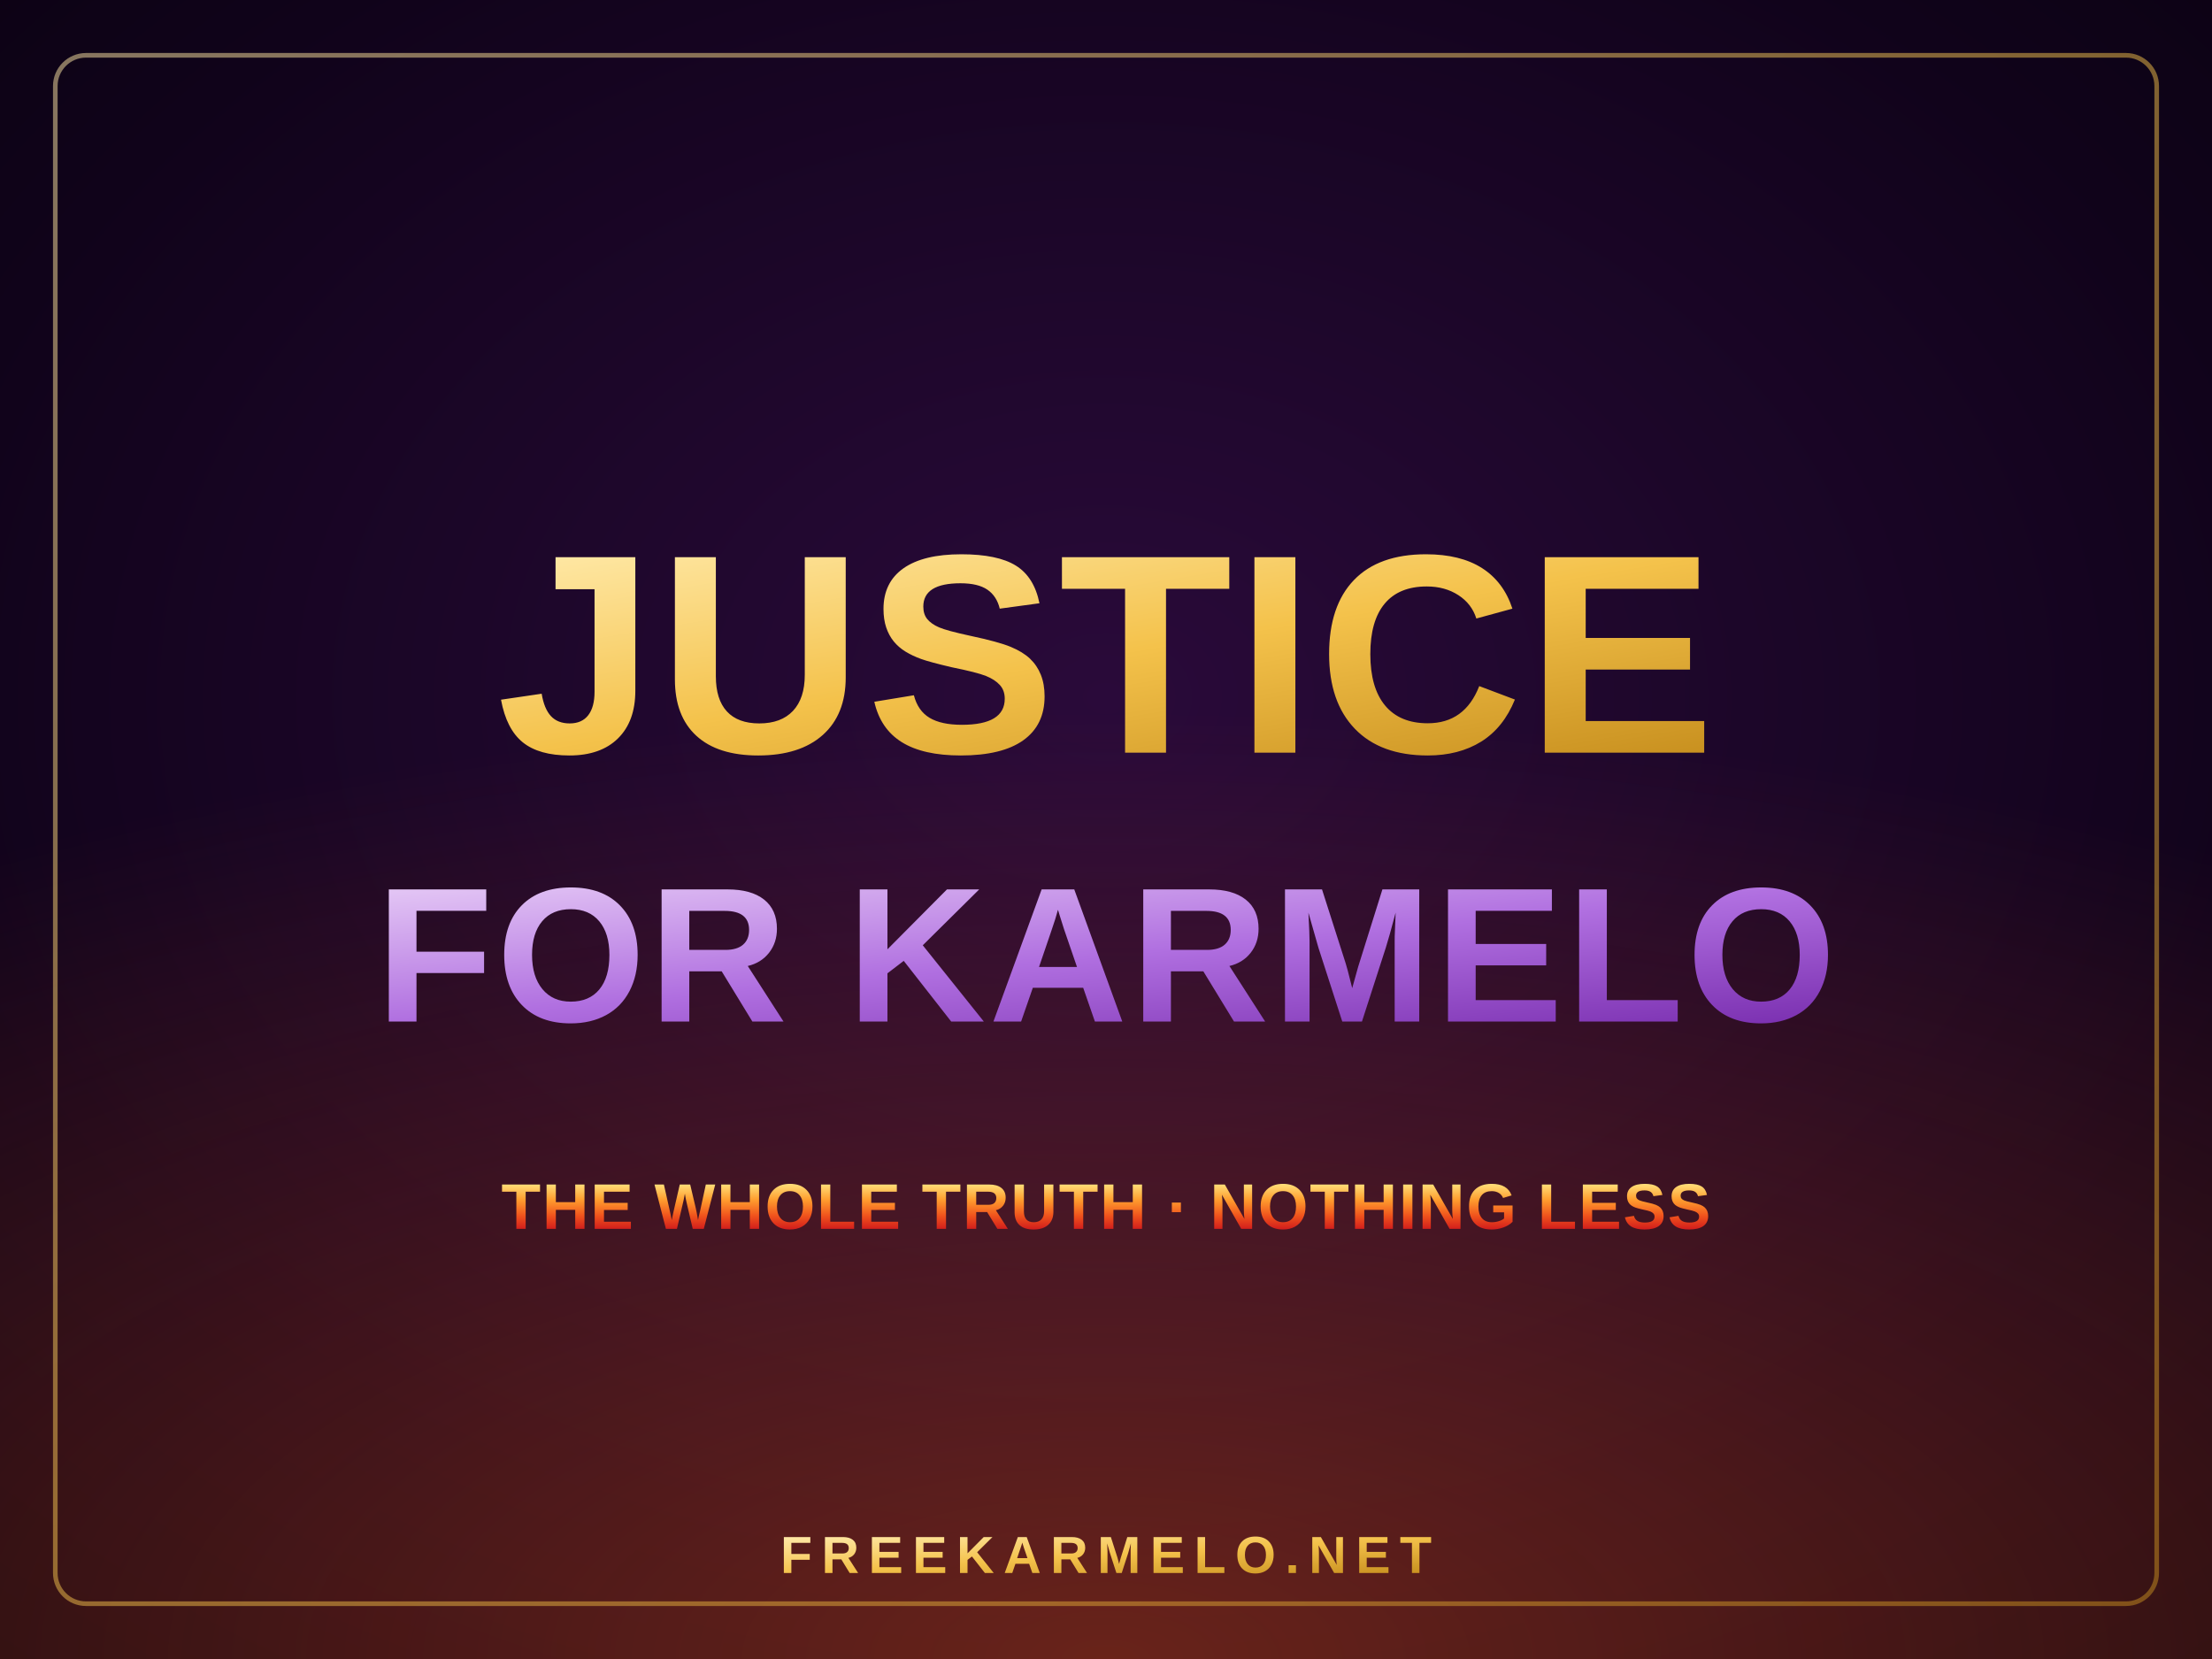
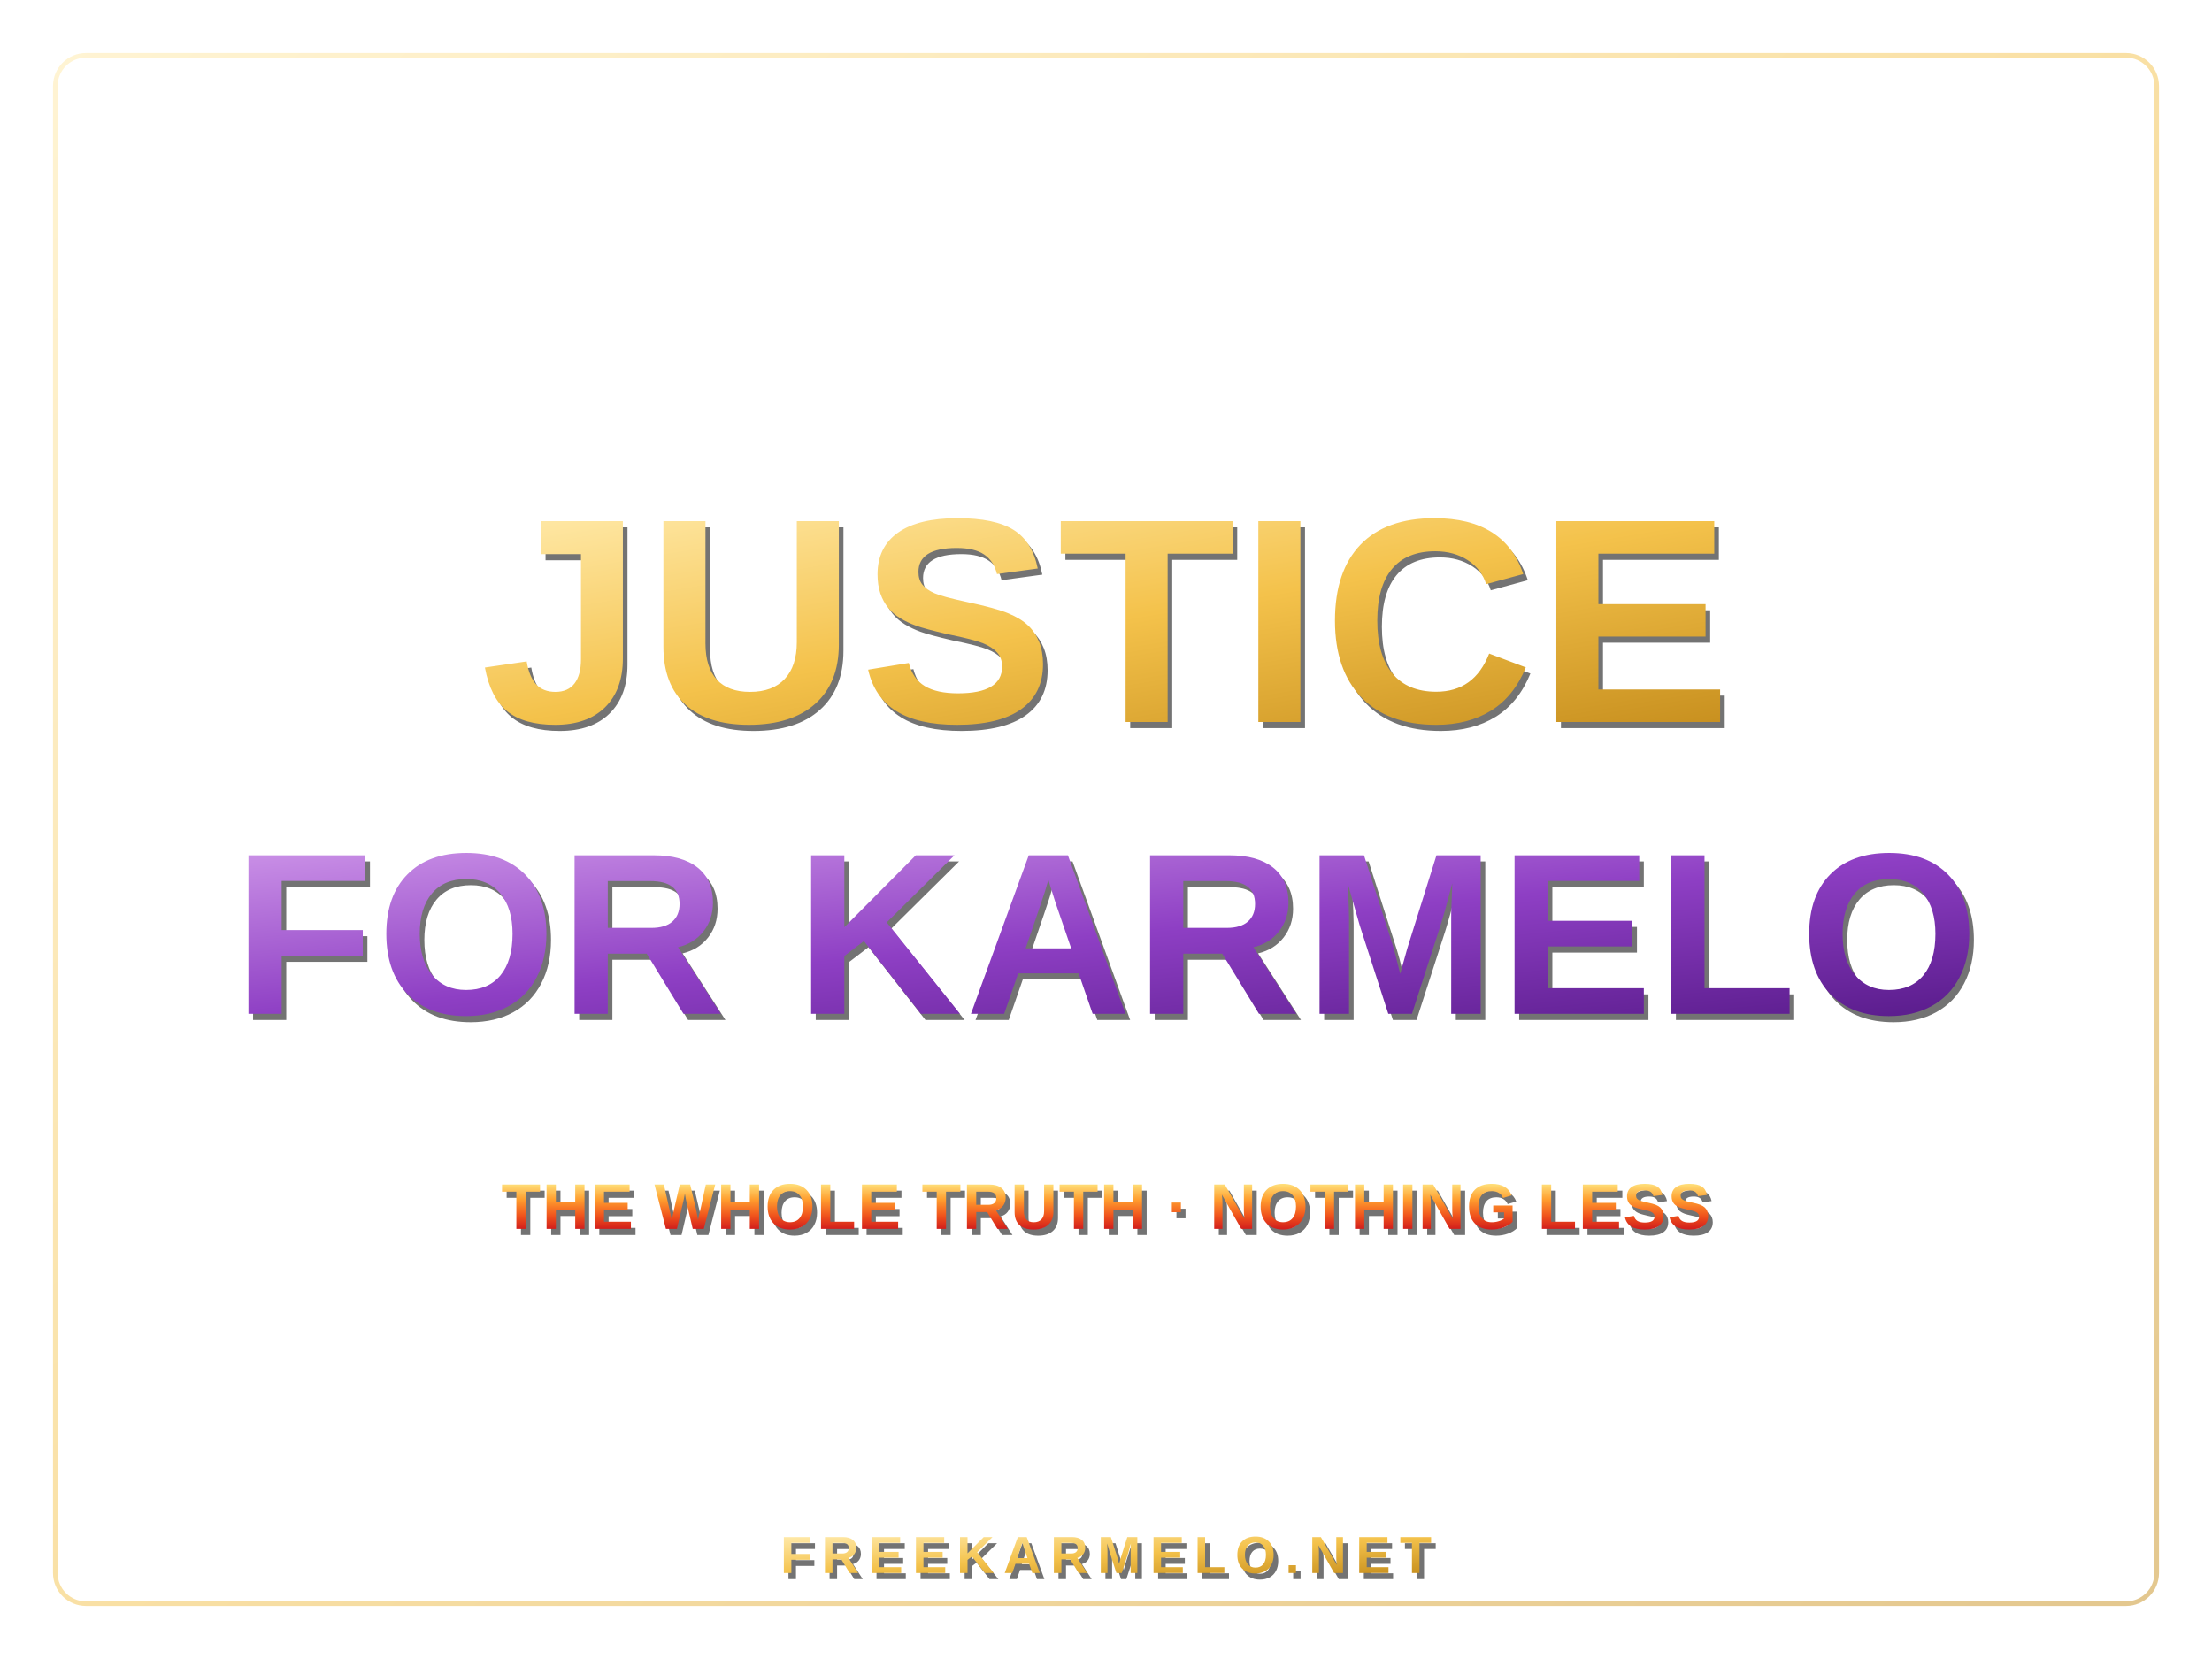
<svg xmlns="http://www.w3.org/2000/svg" viewBox="0 0 1440 1080" width="1440" height="1080">
  <defs>
    <linearGradient id="gGold" x1="0" y1="0" x2="1" y2="1">
      <stop offset="0" stop-color="#FFE9A8" />
      <stop offset="0.5" stop-color="#F4C24B" />
      <stop offset="1" stop-color="#C8901F" />
    </linearGradient>
    <linearGradient id="gPurple" x1="0" y1="0" x2="1" y2="1">
-       <stop offset="0" stop-color="#E4C7F5" />
-       <stop offset="0.5" stop-color="#B06FE0" />
-       <stop offset="1" stop-color="#7A2FB0" />
+       <stop offset="0" stop-color="#C98FE6" />
+       <stop offset="0.5" stop-color="#8E3FC4" />
+       <stop offset="1" stop-color="#5A1C8C" />
    </linearGradient>
    <linearGradient id="gFire" x1="0" y1="0" x2="0" y2="1">
      <stop offset="0" stop-color="#FFE07A" />
      <stop offset="0.35" stop-color="#FF9D2E" />
      <stop offset="0.7" stop-color="#F0531C" />
      <stop offset="1" stop-color="#D11C1C" />
    </linearGradient>
    <linearGradient id="gIvory" x1="0" y1="0" x2="1" y2="1">
      <stop offset="0" stop-color="#FFFFFF" />
-       <stop offset="1" stop-color="#C9B7D8" />
+       <stop offset="1" stop-color="#D8C7E8" />
    </linearGradient>
-     <radialGradient id="gGlow" cx="0.5" cy="0.42" r="0.9">
-       <stop offset="0" stop-color="#2a0a3a" />
-       <stop offset="0.6" stop-color="#10031a" />
-       <stop offset="1" stop-color="#05010a" />
+     <radialGradient id="gGlow" cx="0.5" cy="0.4" r="0.95">
+       <stop offset="0" stop-color="#260935" />
+       <stop offset="0.6" stop-color="#0e0218" />
+       <stop offset="1" stop-color="#050109" />
    </radialGradient>
    <radialGradient id="ember" cx="0.5" cy="1" r="0.95">
-       <stop offset="0" stop-color="#F0531C" stop-opacity="0.4" />
+       <stop offset="0" stop-color="#F0531C" stop-opacity="0.35" />
      <stop offset="1" stop-color="#F0531C" stop-opacity="0" />
    </radialGradient>
  </defs>
-   <rect width="1440" height="1080" fill="url(#gGlow)" />
-   <rect x="0" y="430" width="1440" height="650" fill="url(#ember)" />
  <rect x="36" y="36" width="1368" height="1008" rx="20" fill="none" stroke="url(#gGold)" stroke-width="3" opacity="0.5" />
-   <text x="720" y="490" font-family="&quot;Arial Black&quot;, Arial, sans-serif" font-size="185" font-weight="900" letter-spacing="2" fill="url(#gGold)" text-anchor="middle">JUSTICE</text>
-   <text x="720" y="665" font-family="&quot;Arial Black&quot;, Arial, sans-serif" font-size="125" font-weight="900" letter-spacing="2" fill="url(#gPurple)" text-anchor="middle">FOR KARMELO</text>
+   <text x="723" y="474" font-family="&quot;Arial Black&quot;, Arial, sans-serif" font-size="190" font-weight="900" letter-spacing="2" fill="#000000" fill-opacity="0.55" text-anchor="middle">JUSTICE</text>
+   <text x="720" y="470" font-family="&quot;Arial Black&quot;, Arial, sans-serif" font-size="190" font-weight="900" letter-spacing="2" fill="url(#gGold)" text-anchor="middle">JUSTICE</text>
+   <text x="723" y="664" font-family="&quot;Arial Black&quot;, Arial, sans-serif" font-size="150" font-weight="900" letter-spacing="2" fill="#000000" fill-opacity="0.55" text-anchor="middle">FOR KARMELO</text>
+   <text x="720" y="660" font-family="&quot;Arial Black&quot;, Arial, sans-serif" font-size="150" font-weight="900" letter-spacing="2" fill="url(#gPurple)" text-anchor="middle">FOR KARMELO</text>
+   <text x="723" y="804" font-family="&quot;Arial Black&quot;, Arial, sans-serif" font-size="42" font-weight="900" letter-spacing="1" fill="#000000" fill-opacity="0.55" text-anchor="middle">THE WHOLE TRUTH · NOTHING LESS</text>
  <text x="720" y="800" font-family="&quot;Arial Black&quot;, Arial, sans-serif" font-size="42" font-weight="900" letter-spacing="1" fill="url(#gFire)" text-anchor="middle">THE WHOLE TRUTH · NOTHING LESS</text>
+   <text x="723" y="1028" font-family="&quot;Arial Black&quot;, Arial, sans-serif" font-size="34" font-weight="900" letter-spacing="6" fill="#000000" fill-opacity="0.55" text-anchor="middle">FREEKARMELO.NET</text>
  <text x="720" y="1024" font-family="&quot;Arial Black&quot;, Arial, sans-serif" font-size="34" font-weight="900" letter-spacing="6" fill="url(#gGold)" text-anchor="middle">FREEKARMELO.NET</text>
</svg>
